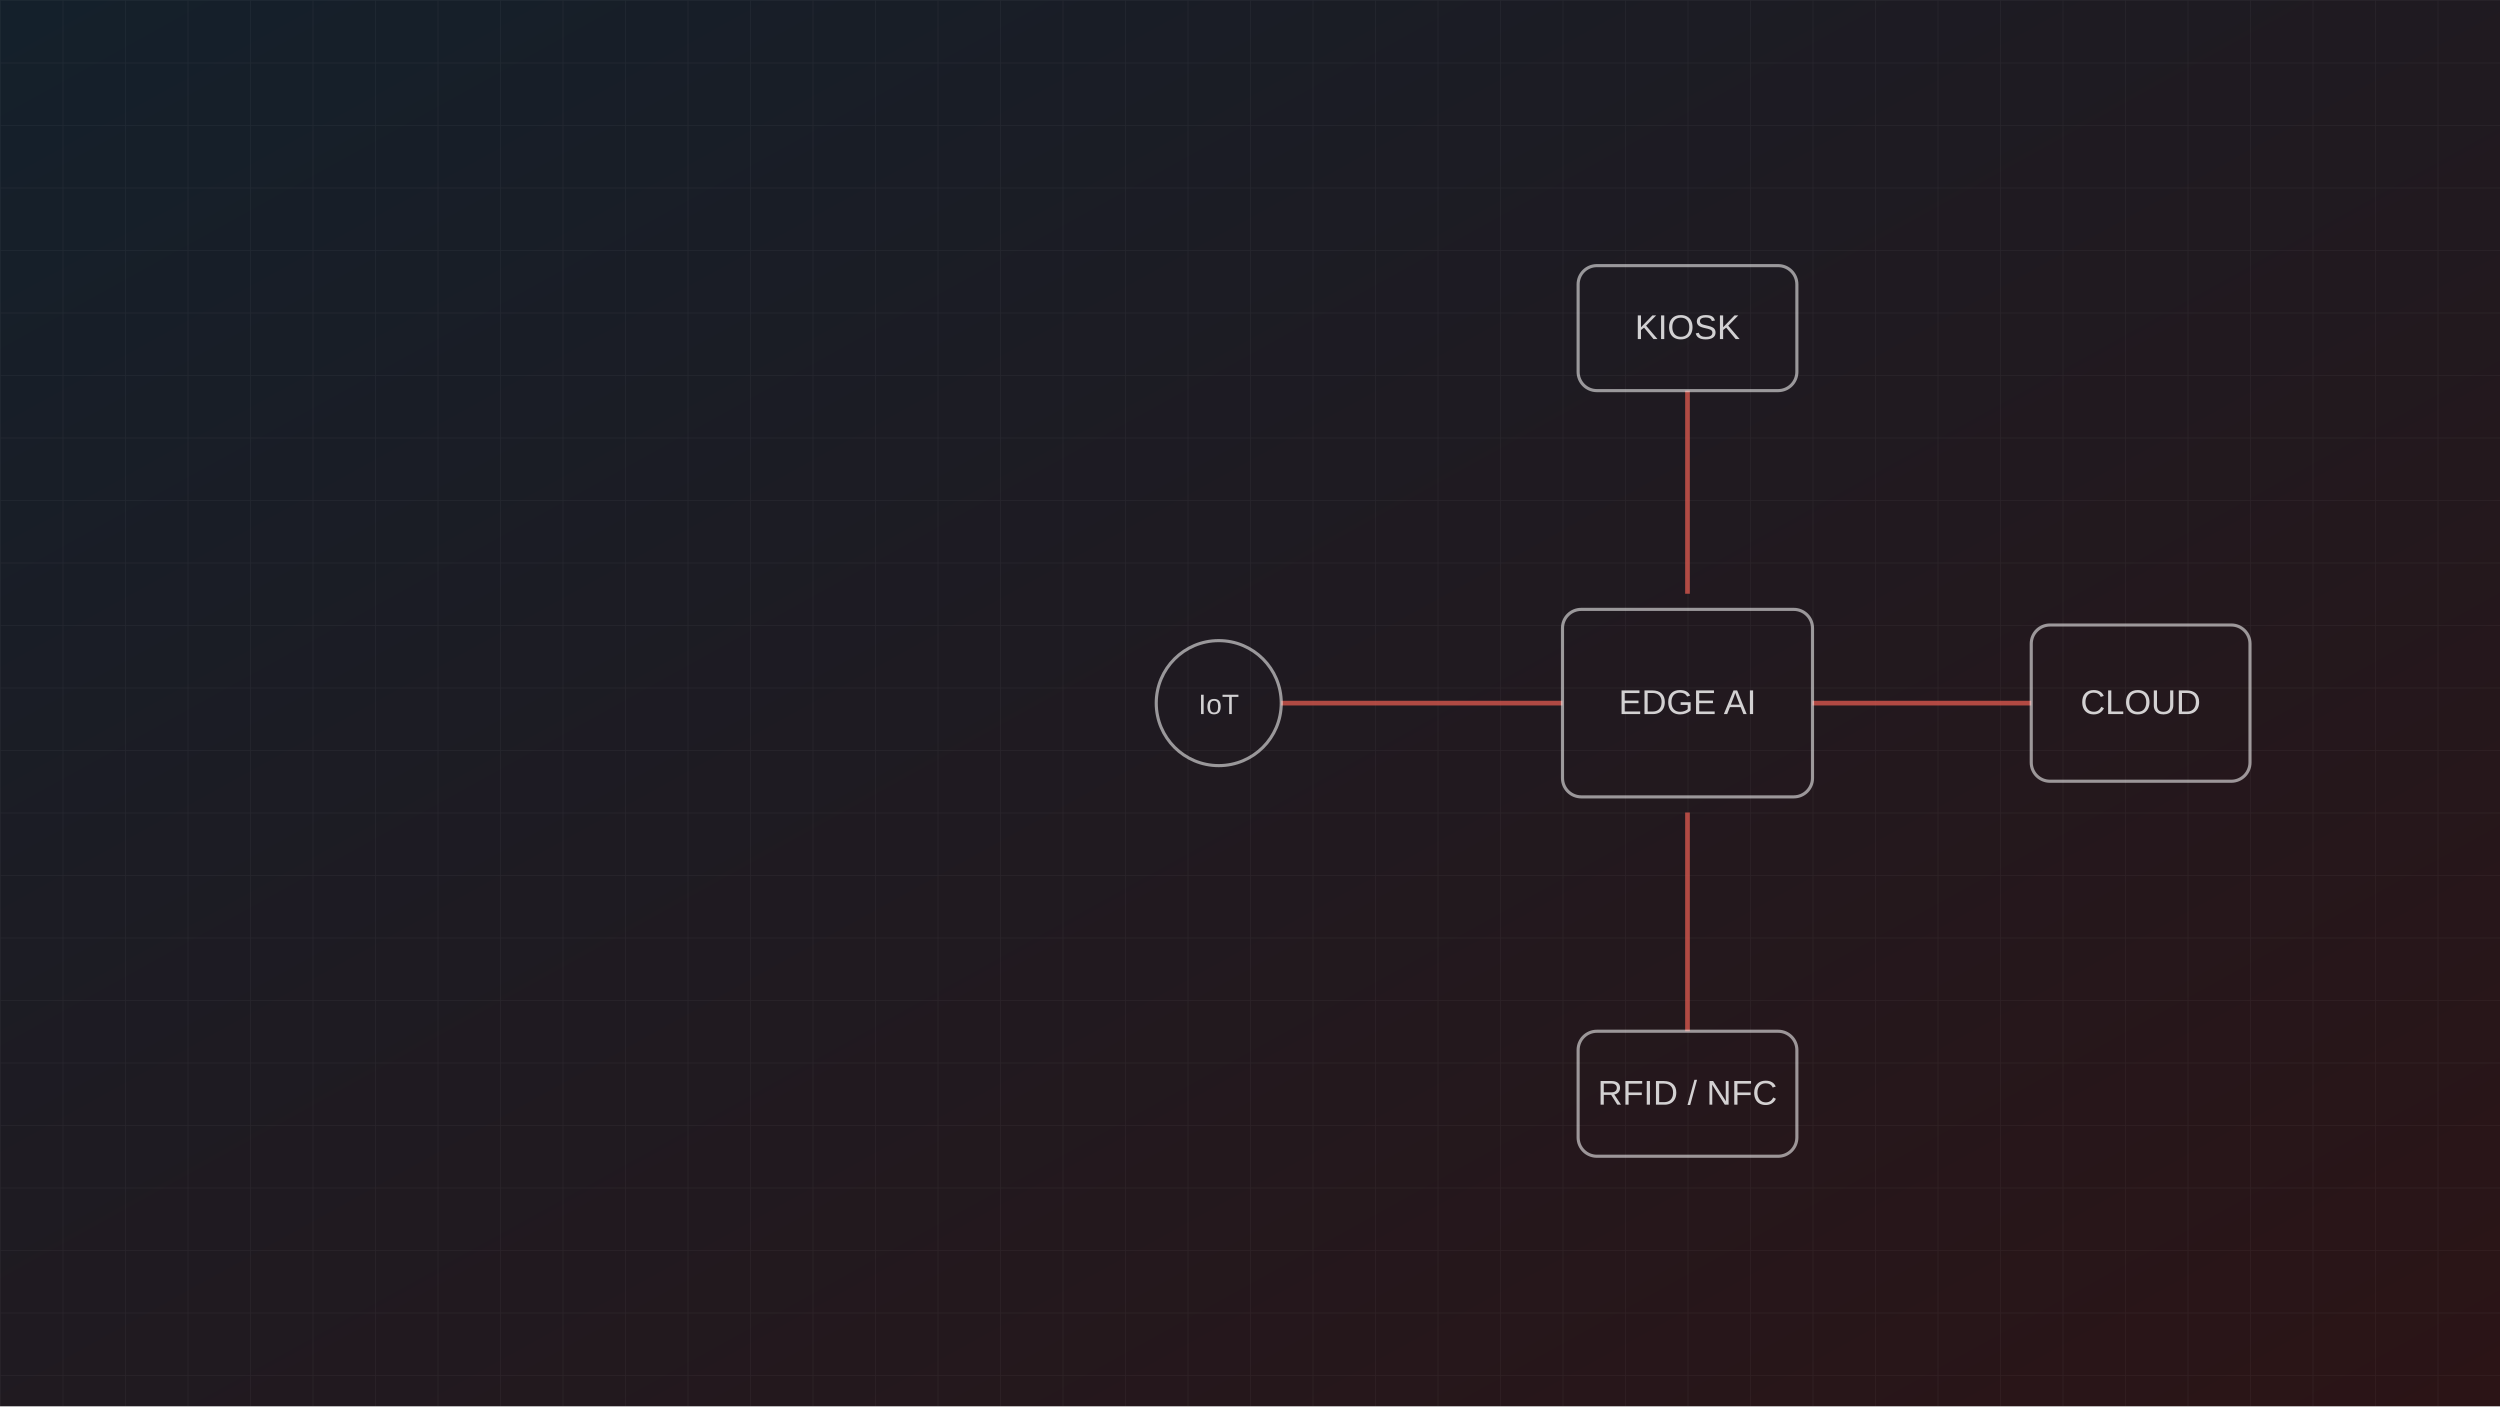
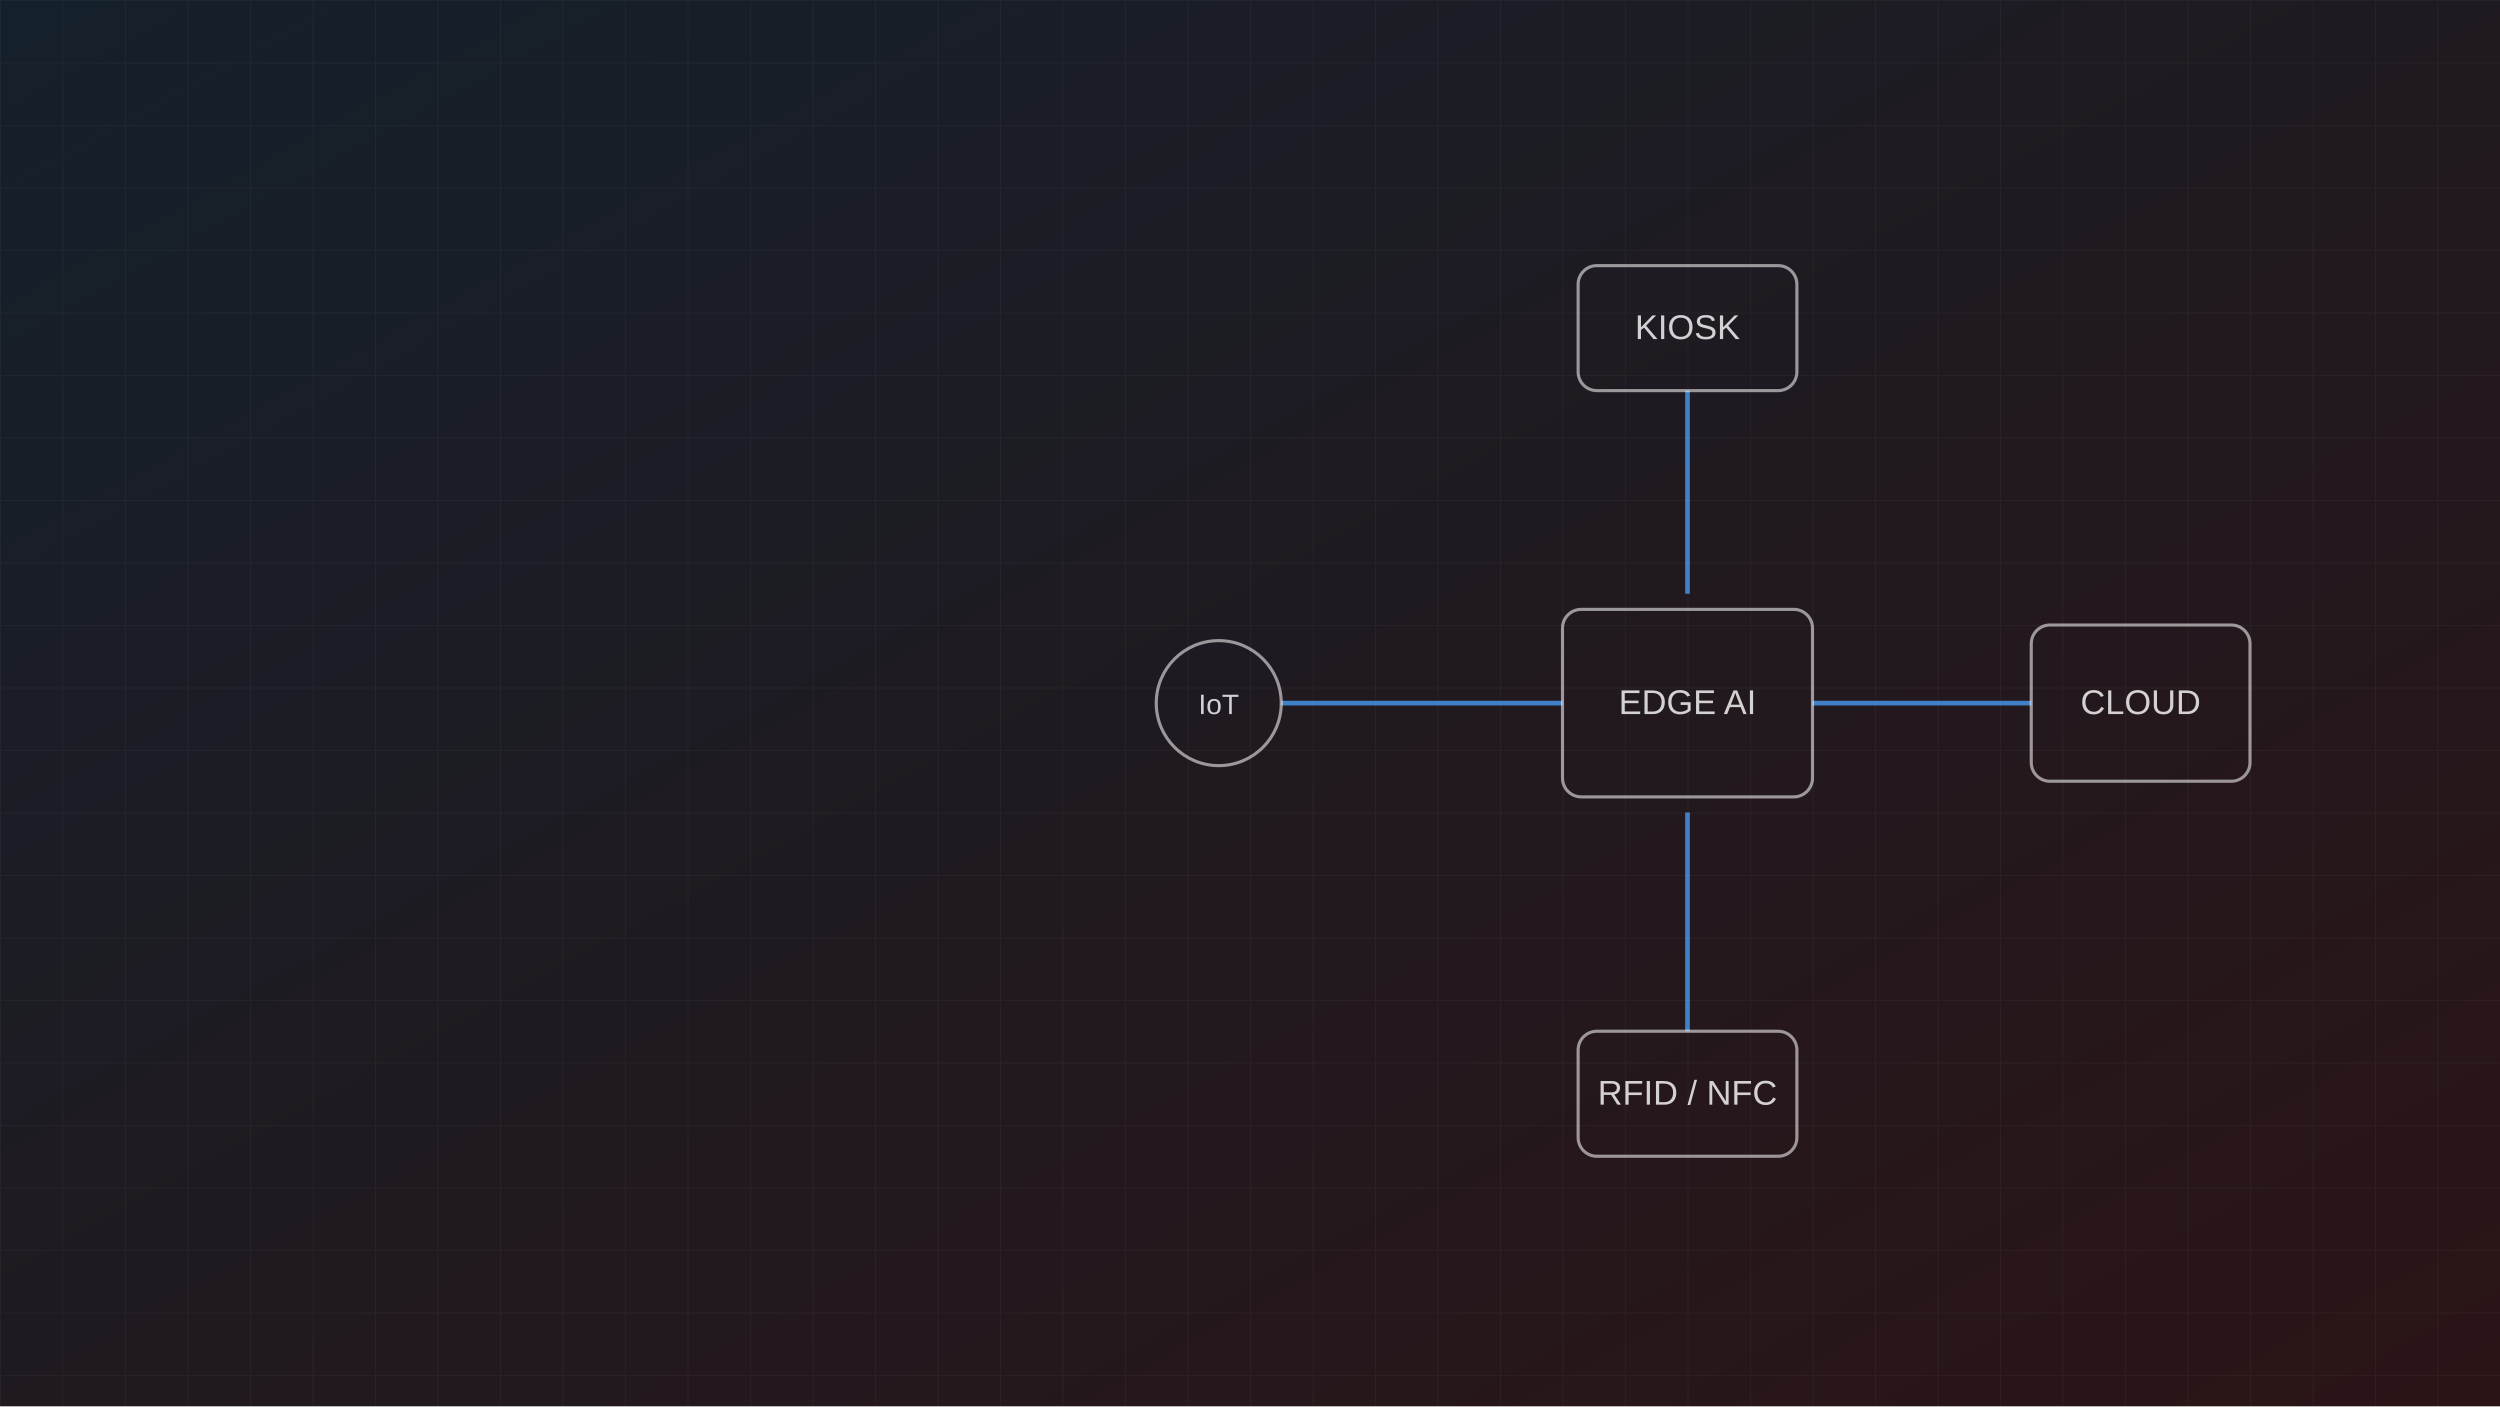
<svg xmlns="http://www.w3.org/2000/svg" viewBox="0 0 1600 900" preserveAspectRatio="xMidYMid slice">
  <defs>
    <linearGradient id="g" x1="0" y1="0" x2="1" y2="1">
      <stop offset="0" stop-color="#14202b" />
      <stop offset="1" stop-color="#2b1416" />
    </linearGradient>
    <pattern id="grid" width="40" height="40" patternUnits="userSpaceOnUse">
      <path d="M40 0H0V40" fill="none" stroke="#ffffff" stroke-opacity=".05" />
    </pattern>
  </defs>
  <rect width="1600" height="900" fill="url(#g)" />
  <rect width="1600" height="900" fill="url(#grid)" />
-   <g fill="none" stroke="#e05a4f" stroke-width="3" stroke-opacity=".75">
+   <g fill="none" stroke="#4aa3ff" stroke-width="3" stroke-opacity=".75">
    <path d="M820 450H1000M1160 450H1300M1080 380V250M1080 520V660" />
  </g>
  <g fill="none" stroke="#ffffff" stroke-opacity=".55" stroke-width="2">
    <rect x="1000" y="390" width="160" height="120" rx="12" />
    <rect x="1300" y="400" width="140" height="100" rx="12" />
    <rect x="1010" y="170" width="140" height="80" rx="12" />
    <rect x="1010" y="660" width="140" height="80" rx="12" />
    <circle cx="780" cy="450" r="40" />
  </g>
  <g fill="#ffffff" fill-opacity=".8" font-family="Arial, sans-serif" font-size="22" text-anchor="middle">
    <text x="1080" y="457">EDGE AI</text>
    <text x="1370" y="457">CLOUD</text>
    <text x="1080" y="217">KIOSK</text>
    <text x="1080" y="707">RFID / NFC</text>
    <text x="780" y="457" font-size="18">IoT</text>
  </g>
</svg>
